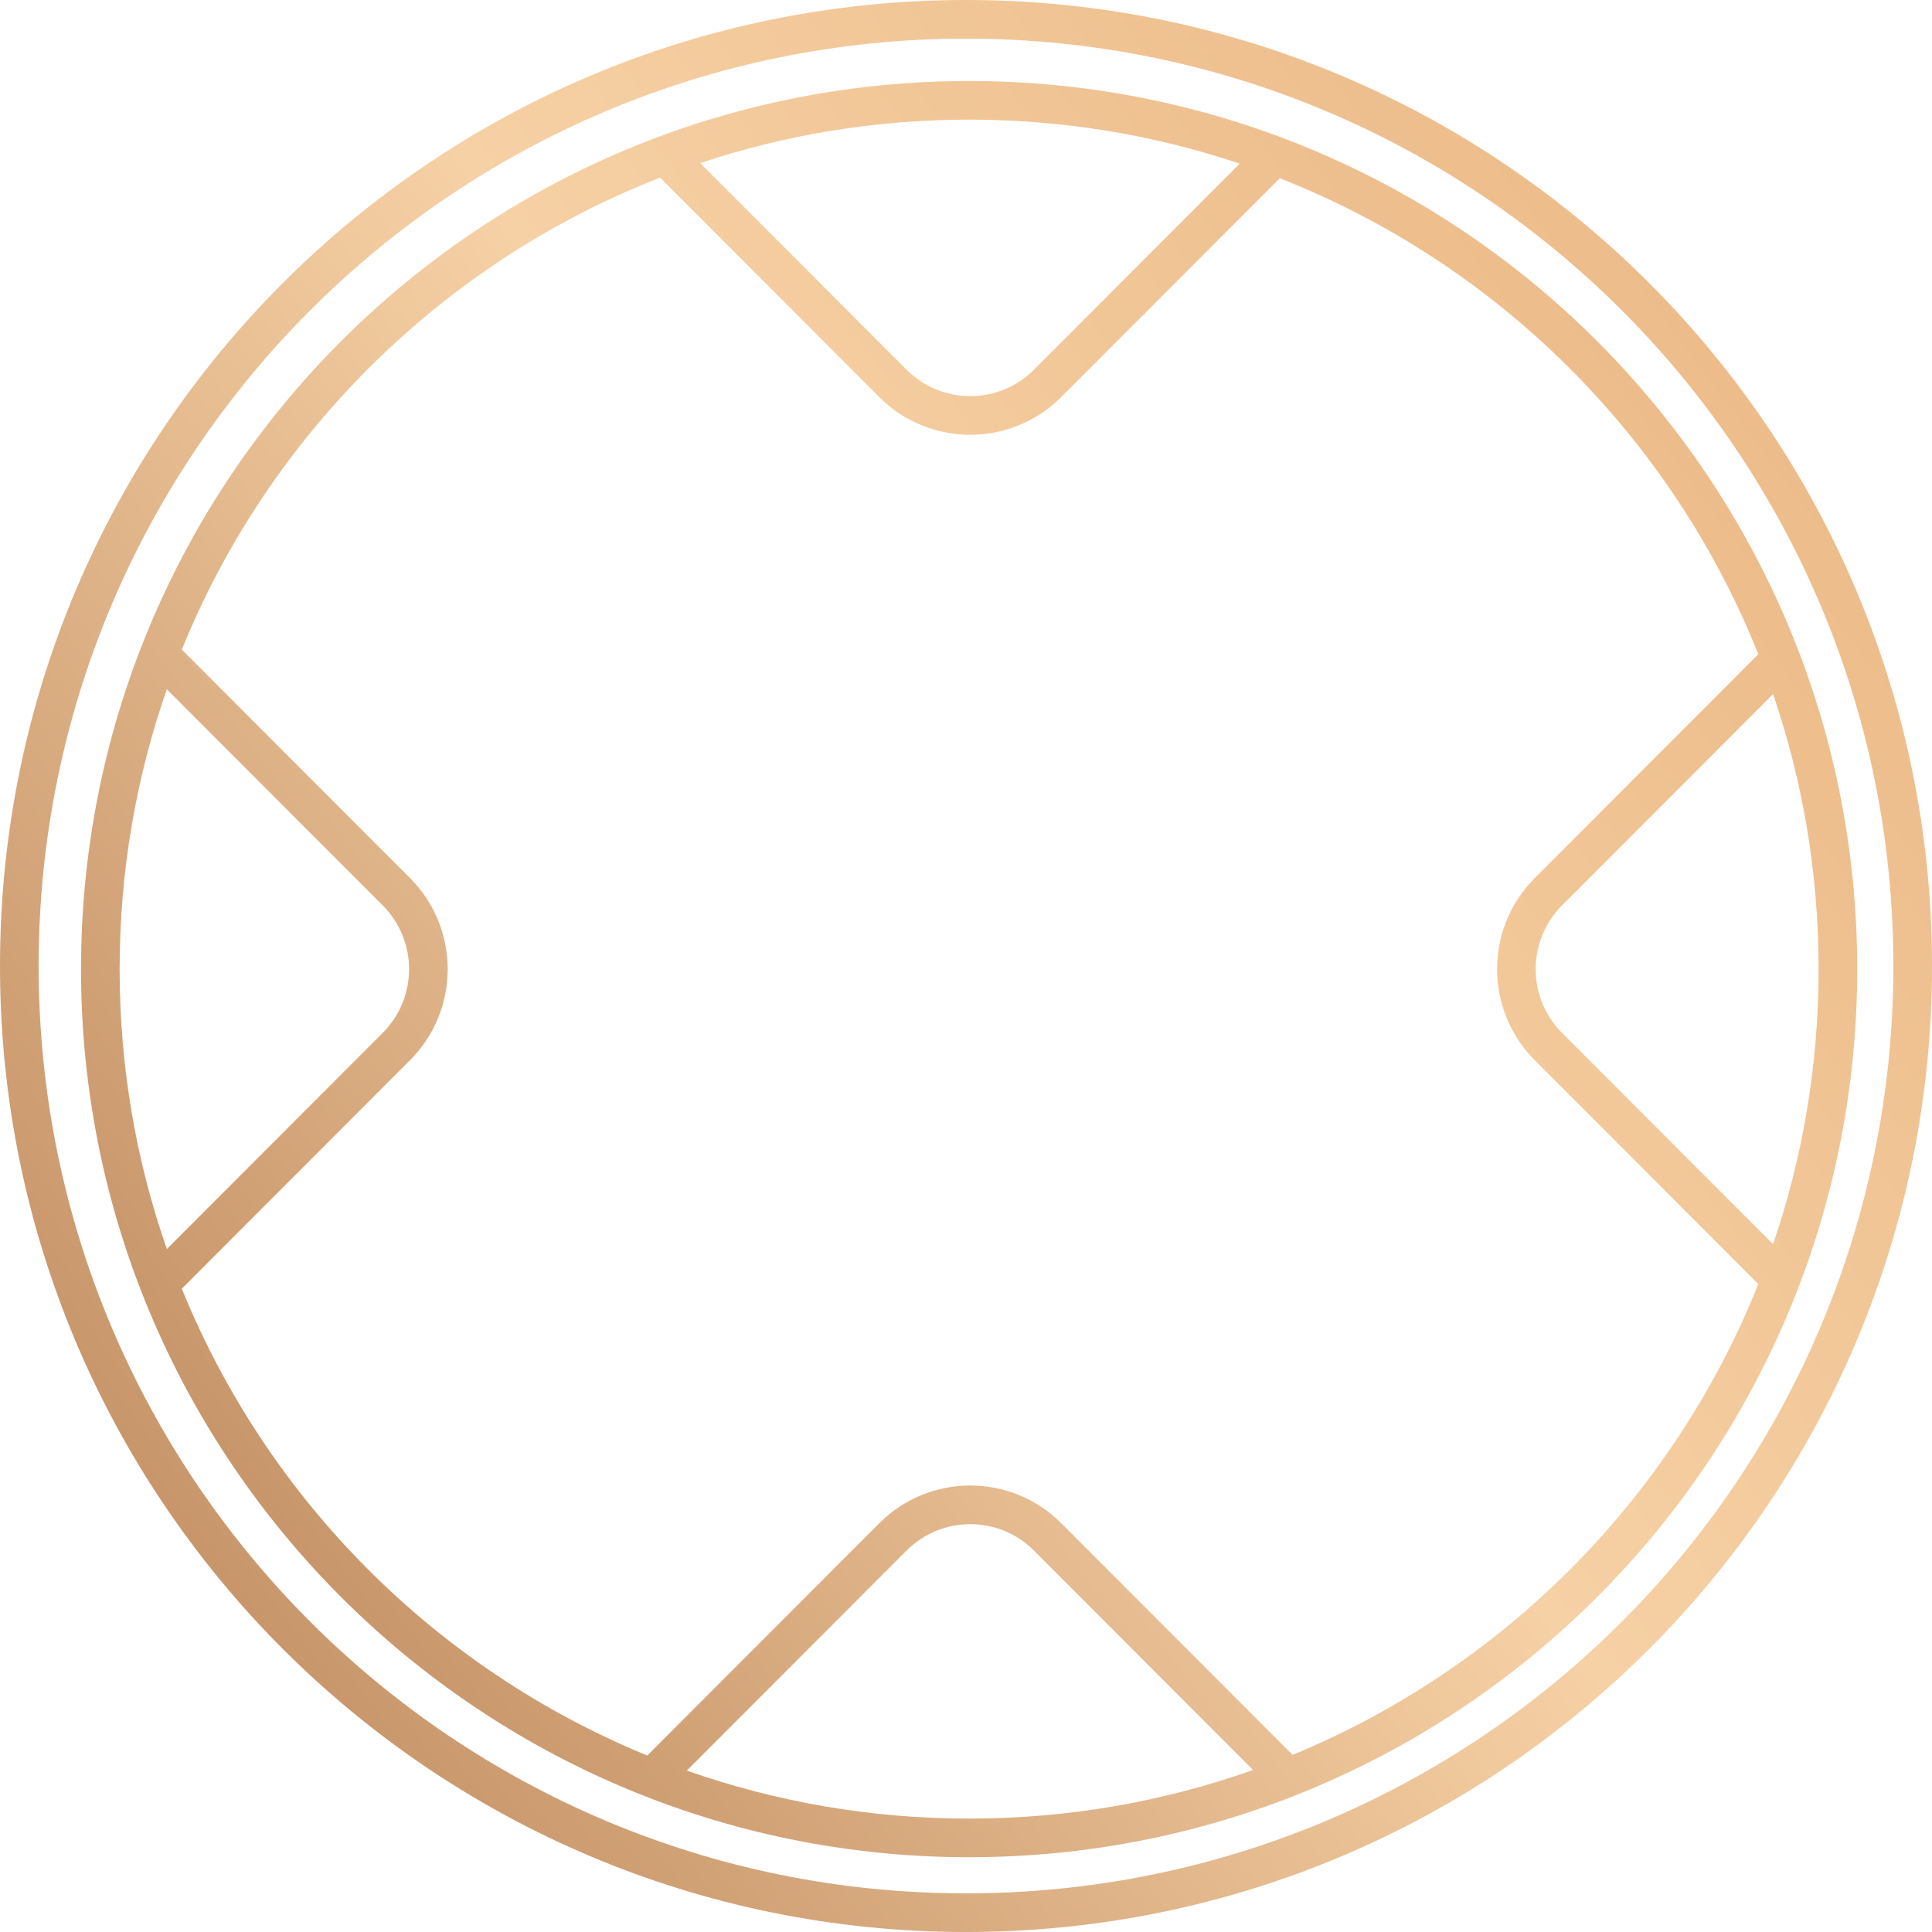
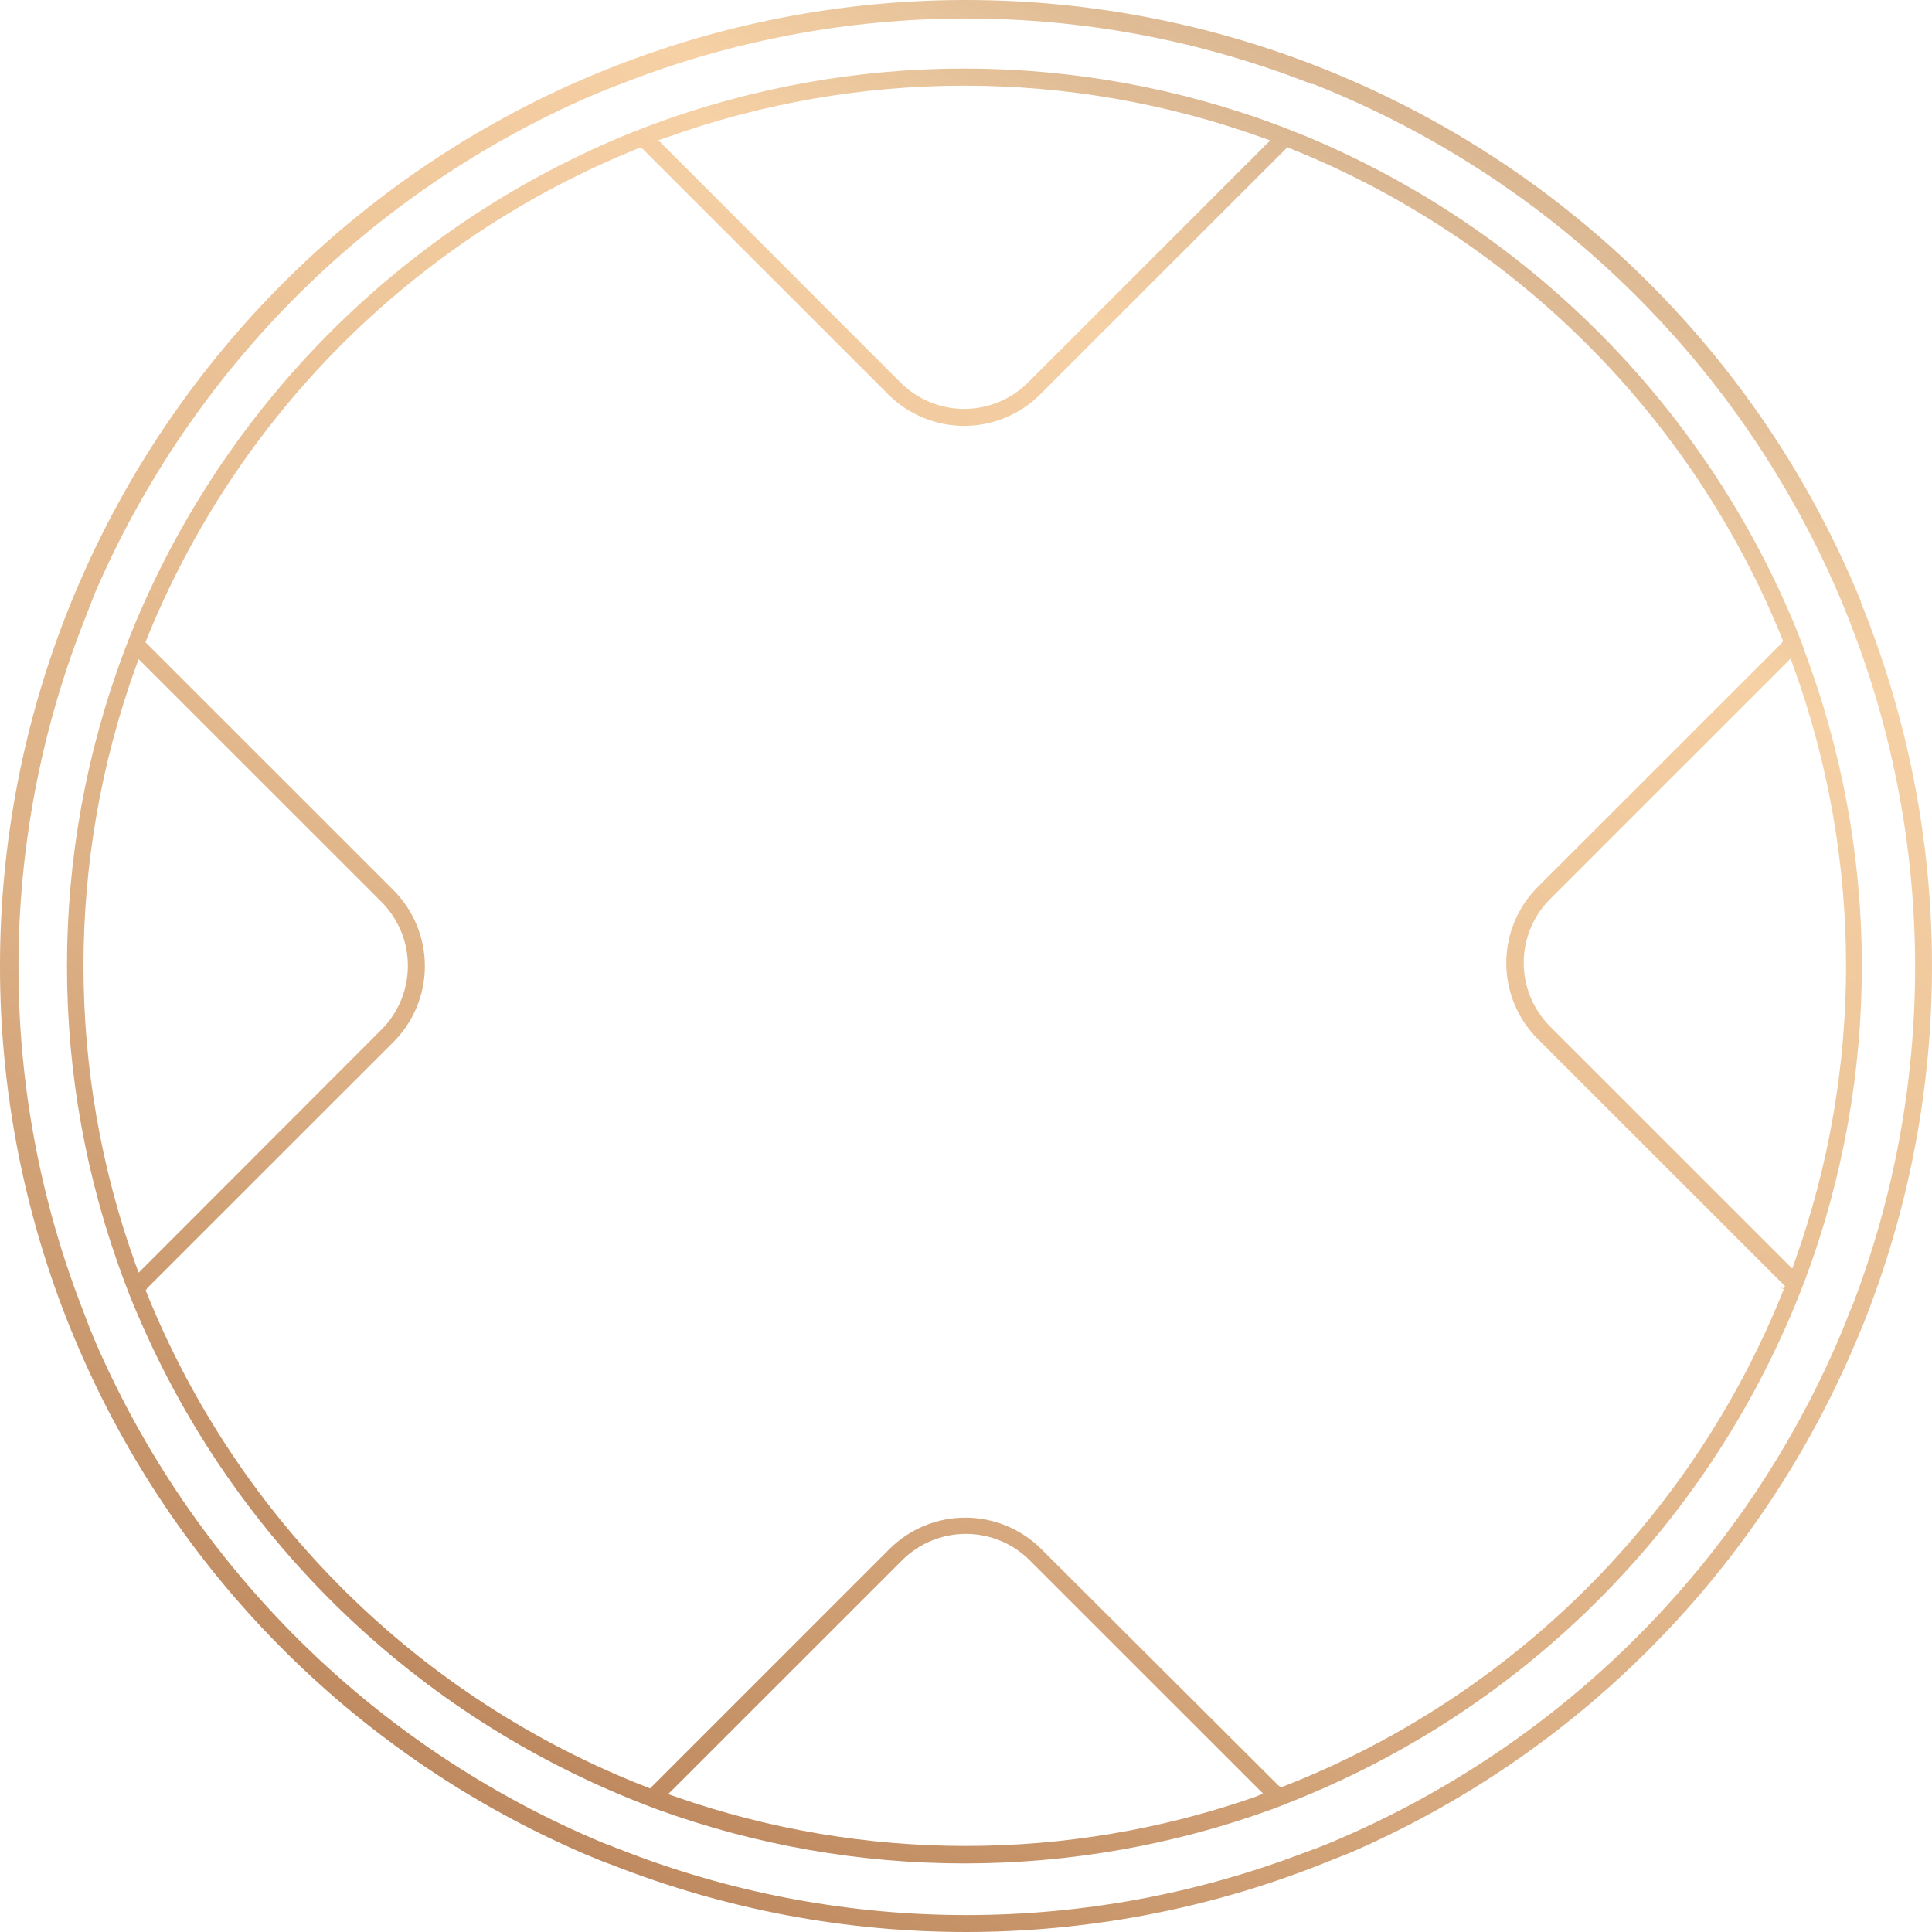
<svg xmlns="http://www.w3.org/2000/svg" width="310" height="310" viewBox="0 0 310 310" fill="none">
-   <path fill-rule="evenodd" clip-rule="evenodd" d="M155 6.2C72.82 6.2 6.2 72.82 6.2 155C6.2 237.18 72.82 303.8 155 303.8C237.18 303.8 303.8 237.18 303.8 155C303.8 72.82 237.18 6.2 155 6.2ZM155 4.92691e-06C69.396 -2.55684e-06 3.95117e-05 69.396 3.2028e-05 155C2.45442e-05 240.604 69.396 310 155 310C240.604 310 310 240.604 310 155C310 69.396 240.604 1.24107e-05 155 4.92691e-06Z" fill="url(#paint0_linear_704_39153)" />
-   <path fill-rule="evenodd" clip-rule="evenodd" d="M26.767 110.591C21.862 124.653 19.196 139.765 19.196 155.5C19.196 171.237 21.863 186.352 26.77 200.416L61.407 165.736C67.05 160.085 67.05 150.924 61.407 145.274L26.767 110.591ZM29.169 104.226C43.226 69.624 71.087 42.103 105.916 28.495L141.086 63.709C149.148 71.781 162.219 71.781 170.28 63.709L205.347 28.598C240.304 42.34 268.209 70.108 282.133 104.973L246.261 140.889C238.199 148.961 238.199 162.048 246.261 170.12L282.13 206.034C268.479 240.211 241.393 267.567 207.399 281.576L170.28 244.411C162.219 236.339 149.148 236.339 141.086 244.411L103.861 281.683C69.994 267.808 42.952 240.696 29.171 206.781L65.786 170.12C73.848 162.048 73.848 148.961 65.786 140.889L29.169 104.226ZM110.206 284.098C124.378 289.089 139.622 291.804 155.5 291.804C171.479 291.804 186.817 289.055 201.064 284.003L165.901 248.795C160.258 243.145 151.108 243.145 145.465 248.795L110.206 284.098ZM145.465 59.325L112.349 26.167C125.91 21.645 140.419 19.196 155.5 19.196C170.683 19.196 185.286 21.678 198.925 26.259L165.901 59.325C160.258 64.975 151.108 64.975 145.465 59.325ZM291.804 155.5C291.804 170.947 289.235 185.794 284.5 199.637L250.64 165.736C244.997 160.085 244.997 150.924 250.64 145.274L284.502 111.37C289.236 125.211 291.804 140.055 291.804 155.5ZM155.5 13C76.799 13 13 76.799 13 155.5C13 234.201 76.799 298 155.5 298C234.201 298 298 234.201 298 155.5C298 76.799 234.201 13 155.5 13Z" fill="url(#paint1_linear_704_39153)" />
+   <path d="M298.626 96.573C298.01 95.058 297.376 93.578 296.742 92.168C281.074 56.94 252.864 28.803 217.602 13.232C216.14 12.58 214.66 11.963 213.198 11.364C175.86 -3.788 134.089 -3.788 96.751 11.364C95.237 11.981 93.757 12.597 92.33 13.232C57.09 28.858 28.915 57.029 13.278 92.274C12.644 93.701 12.01 95.181 11.393 96.696C-3.798 134.111 -3.798 175.977 11.393 213.392C12.028 214.925 12.644 216.405 13.278 217.814C29.123 253.561 57.87 282.01 93.775 297.473C95.536 298.195 96.857 298.777 98.213 299.235C134.791 313.625 175.467 313.587 212.018 299.129C213.374 298.583 214.836 297.984 216.457 297.367C252.467 281.804 281.238 253.161 296.971 217.215C297.622 215.718 298.256 214.237 298.838 212.81C313.824 175.476 313.716 133.777 298.538 96.52L298.626 96.573ZM297.006 209.938L296.724 210.678C296.231 211.929 295.738 213.233 295.192 214.484C279.61 251.048 250.42 280.114 213.797 295.535C212.3 296.169 210.785 296.751 209.235 297.297C174.445 310.581 135.989 310.618 101.173 297.403C99.728 296.856 98.178 296.257 96.611 295.641C60.096 280.346 30.927 251.491 15.233 215.136C14.599 213.656 14 212.141 13.472 210.678C-0.538 175.004 -0.538 135.348 13.472 99.674C14.088 98.124 14.67 96.608 15.233 95.146C30.72 59.291 59.313 30.708 95.166 15.24C96.628 14.624 98.125 14.025 99.587 13.478C135.214 -0.535 174.824 -0.535 210.45 13.478H210.697C212.124 14.042 213.568 14.624 214.977 15.24C250.803 30.683 279.382 59.227 294.875 95.04C295.509 96.485 296.09 97.947 296.724 99.551C310.718 135.046 310.818 174.513 297.006 210.079V209.938Z" fill="url(#paint0_linear_801_39267)" />
+   <path d="M289.465 104.108C288.778 102.348 288.232 100.94 287.704 99.672C272.906 64.6 244.96 36.714 209.849 21.985C208.475 21.422 207.031 20.859 205.411 20.225C172.736 7.925 136.702 7.925 104.028 20.225C102.39 20.841 100.946 21.404 99.59 21.985C64.467 36.742 36.534 64.678 21.788 99.795C21.242 101.08 20.696 102.489 20.027 104.214C7.653 136.949 7.653 173.072 20.027 205.807C20.678 207.568 21.224 208.941 21.788 210.226C29.192 227.857 40.003 243.855 53.602 257.303C67.2 270.752 83.319 281.387 101.034 288.599L101.51 288.793C102.813 289.303 104.151 289.849 105.49 290.342C137.397 301.916 172.362 301.885 204.248 290.254C205.481 289.796 206.732 289.286 207.947 288.793L208.686 288.494C226.45 281.233 242.598 270.527 256.2 256.994C269.802 243.461 280.587 227.368 287.933 209.645C288.672 207.884 289.201 206.511 289.694 205.209C301.86 172.588 301.76 136.661 289.412 104.108H289.465ZM106.863 22.091C137.797 10.965 171.642 10.965 202.575 22.091L203.808 22.531L164.96 61.366C163.615 62.711 162.019 63.778 160.262 64.506C158.505 65.234 156.621 65.609 154.719 65.609C152.817 65.609 150.934 65.234 149.177 64.506C147.42 63.778 145.823 62.711 144.479 61.366L105.631 22.496L106.863 22.091ZM21.788 202.973C10.598 171.958 10.598 138.01 21.788 106.995L22.246 105.763L61.217 144.721C63.926 147.44 65.447 151.121 65.447 154.958C65.447 158.795 63.926 162.476 61.217 165.195L22.246 204.205L21.788 202.973ZM201.413 288.318C171.322 298.821 138.557 298.821 108.466 288.318L107.198 287.877L108.149 286.944L144.743 250.363C146.088 249.018 147.684 247.951 149.441 247.223C151.198 246.495 153.081 246.12 154.984 246.12C156.886 246.12 158.769 246.495 160.526 247.223C162.283 247.951 163.88 249.018 165.224 250.363L202.664 287.789L201.413 288.318ZM286.26 206.74L285.608 206.599L286.225 206.846C279.026 224.928 268.188 241.34 254.384 255.064C240.579 268.788 224.103 279.531 205.974 286.628L205.569 286.786L205.164 286.522L167.073 248.55C163.841 245.326 159.461 243.515 154.896 243.515C150.33 243.515 145.95 245.326 142.718 248.55L104.31 286.962L103.905 286.804C85.803 279.766 69.334 269.098 55.514 255.455C41.694 241.813 30.815 225.485 23.549 207.48L23.373 207.075L23.654 206.652L63.137 167.184C66.362 163.953 68.173 159.575 68.173 155.011C68.173 150.446 66.362 146.068 63.137 142.837L23.337 103.052L23.496 102.647C30.662 84.886 41.337 68.752 54.883 55.21C68.43 41.668 84.57 30.997 102.337 23.834L102.743 23.675L103.165 23.939L142.542 63.302C145.771 66.525 150.148 68.335 154.711 68.335C159.274 68.335 163.65 66.525 166.879 63.302L206.573 23.622L206.978 23.799C224.753 30.926 240.907 41.563 254.475 55.075C268.043 68.587 278.745 84.695 285.943 102.436L286.101 102.841L285.837 103.246L246.725 142.344C243.499 145.575 241.688 149.953 241.688 154.518C241.688 159.082 243.499 163.46 246.725 166.691L286.418 206.37L286.26 206.74ZM288.021 202.304L287.581 203.554L286.63 202.603L248.732 164.719C247.387 163.375 246.319 161.78 245.591 160.023C244.863 158.267 244.488 156.384 244.488 154.482C244.488 152.581 244.863 150.698 245.591 148.942C246.319 147.185 247.387 145.59 248.732 144.246L287.316 105.675L287.757 106.907C298.936 137.709 299.03 171.441 288.021 202.304Z" fill="url(#paint1_linear_801_39267)" />
  <defs>
-     <linearGradient id="paint0_linear_704_39153" x1="378.255" y1="-98.904" x2="-135.413" y2="285.58" gradientUnits="userSpaceOnUse">
-       <stop stop-color="#E2A269" />
-       <stop offset="0.495" stop-color="#F6D1A5" />
+     <linearGradient id="paint0_linear_801_39267" x1="406.925" y1="-76.565" x2="132.619" y2="433.675" gradientUnits="userSpaceOnUse">
+       <stop stop-color="#745142" stop-opacity="0.9" />
+       <stop offset="0.371" stop-color="#F6D1A5" />
+       <stop offset="0.67" stop-color="#DDB085" />
      <stop offset="1" stop-color="#9E5F35" />
    </linearGradient>
-     <linearGradient id="paint1_linear_704_39153" x1="360.75" y1="-77.928" x2="-111.493" y2="275.55" gradientUnits="userSpaceOnUse">
-       <stop stop-color="#E2A269" />
-       <stop offset="0.495" stop-color="#F6D1A5" />
+     <linearGradient id="paint1_linear_801_39267" x1="388.793" y1="-60.132" x2="133.954" y2="413.898" gradientUnits="userSpaceOnUse">
+       <stop stop-color="#745142" stop-opacity="0.9" />
+       <stop offset="0.371" stop-color="#F6D1A5" />
+       <stop offset="0.67" stop-color="#DDB085" />
      <stop offset="1" stop-color="#9E5F35" />
    </linearGradient>
  </defs>
</svg>
